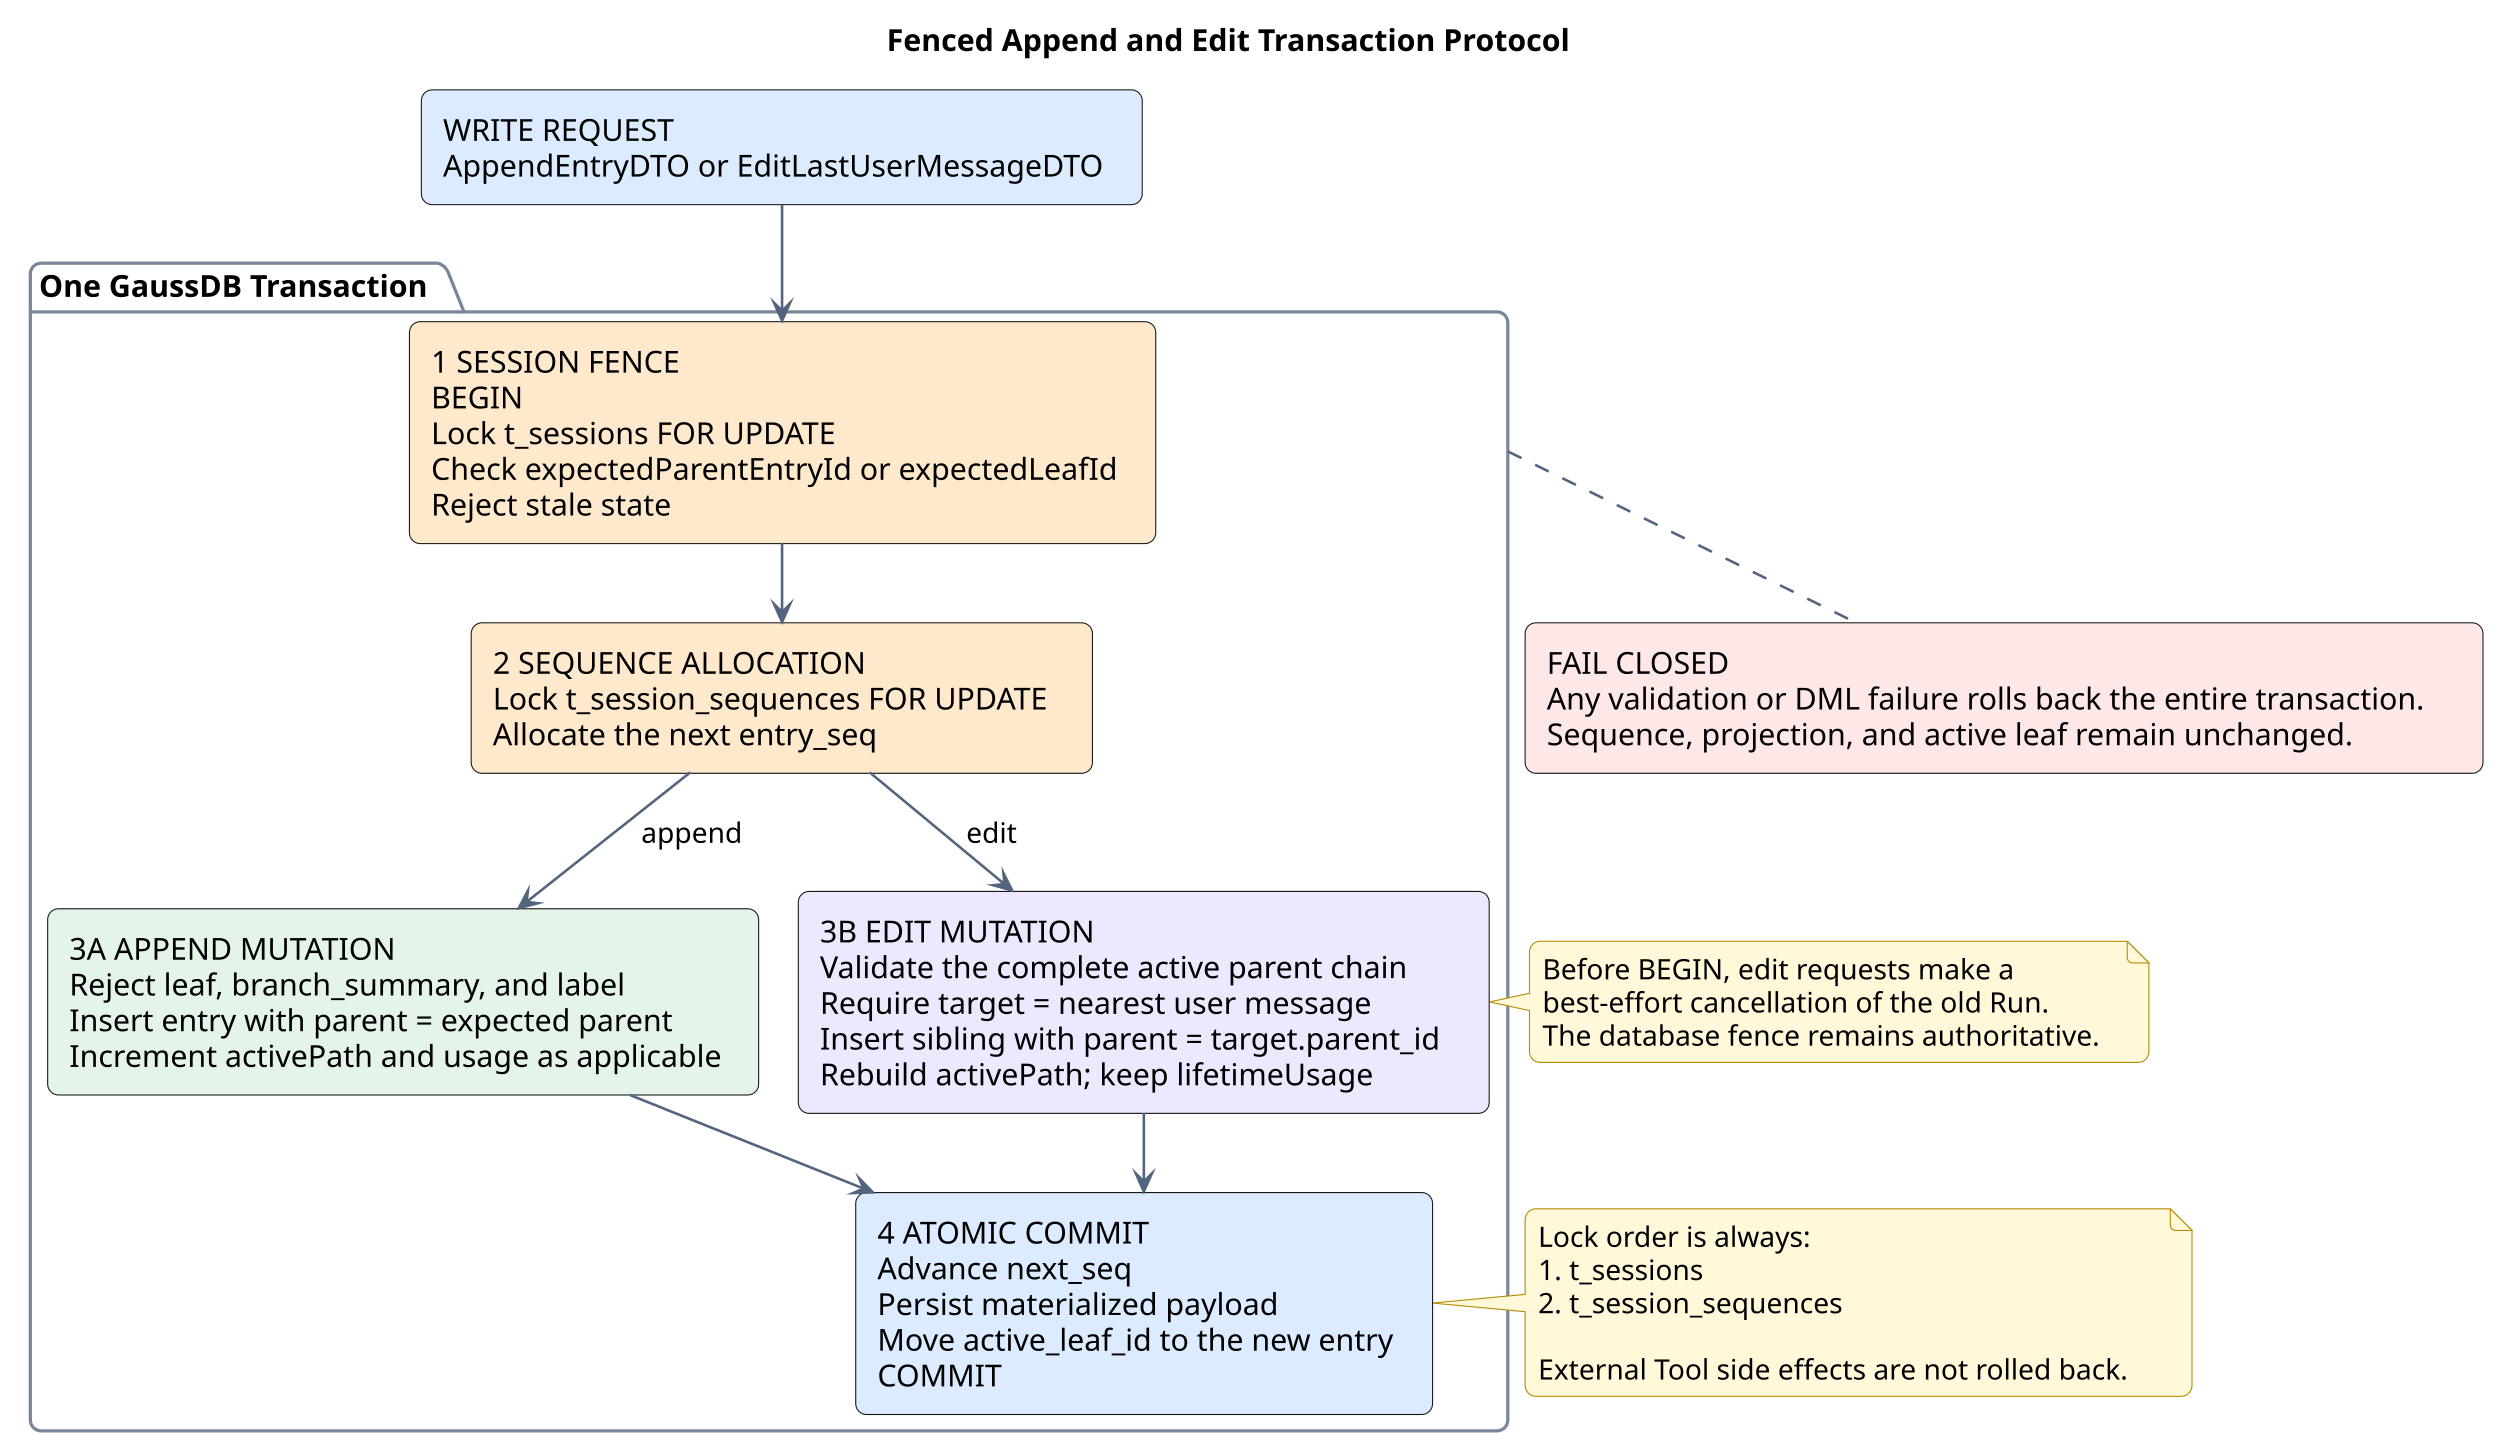
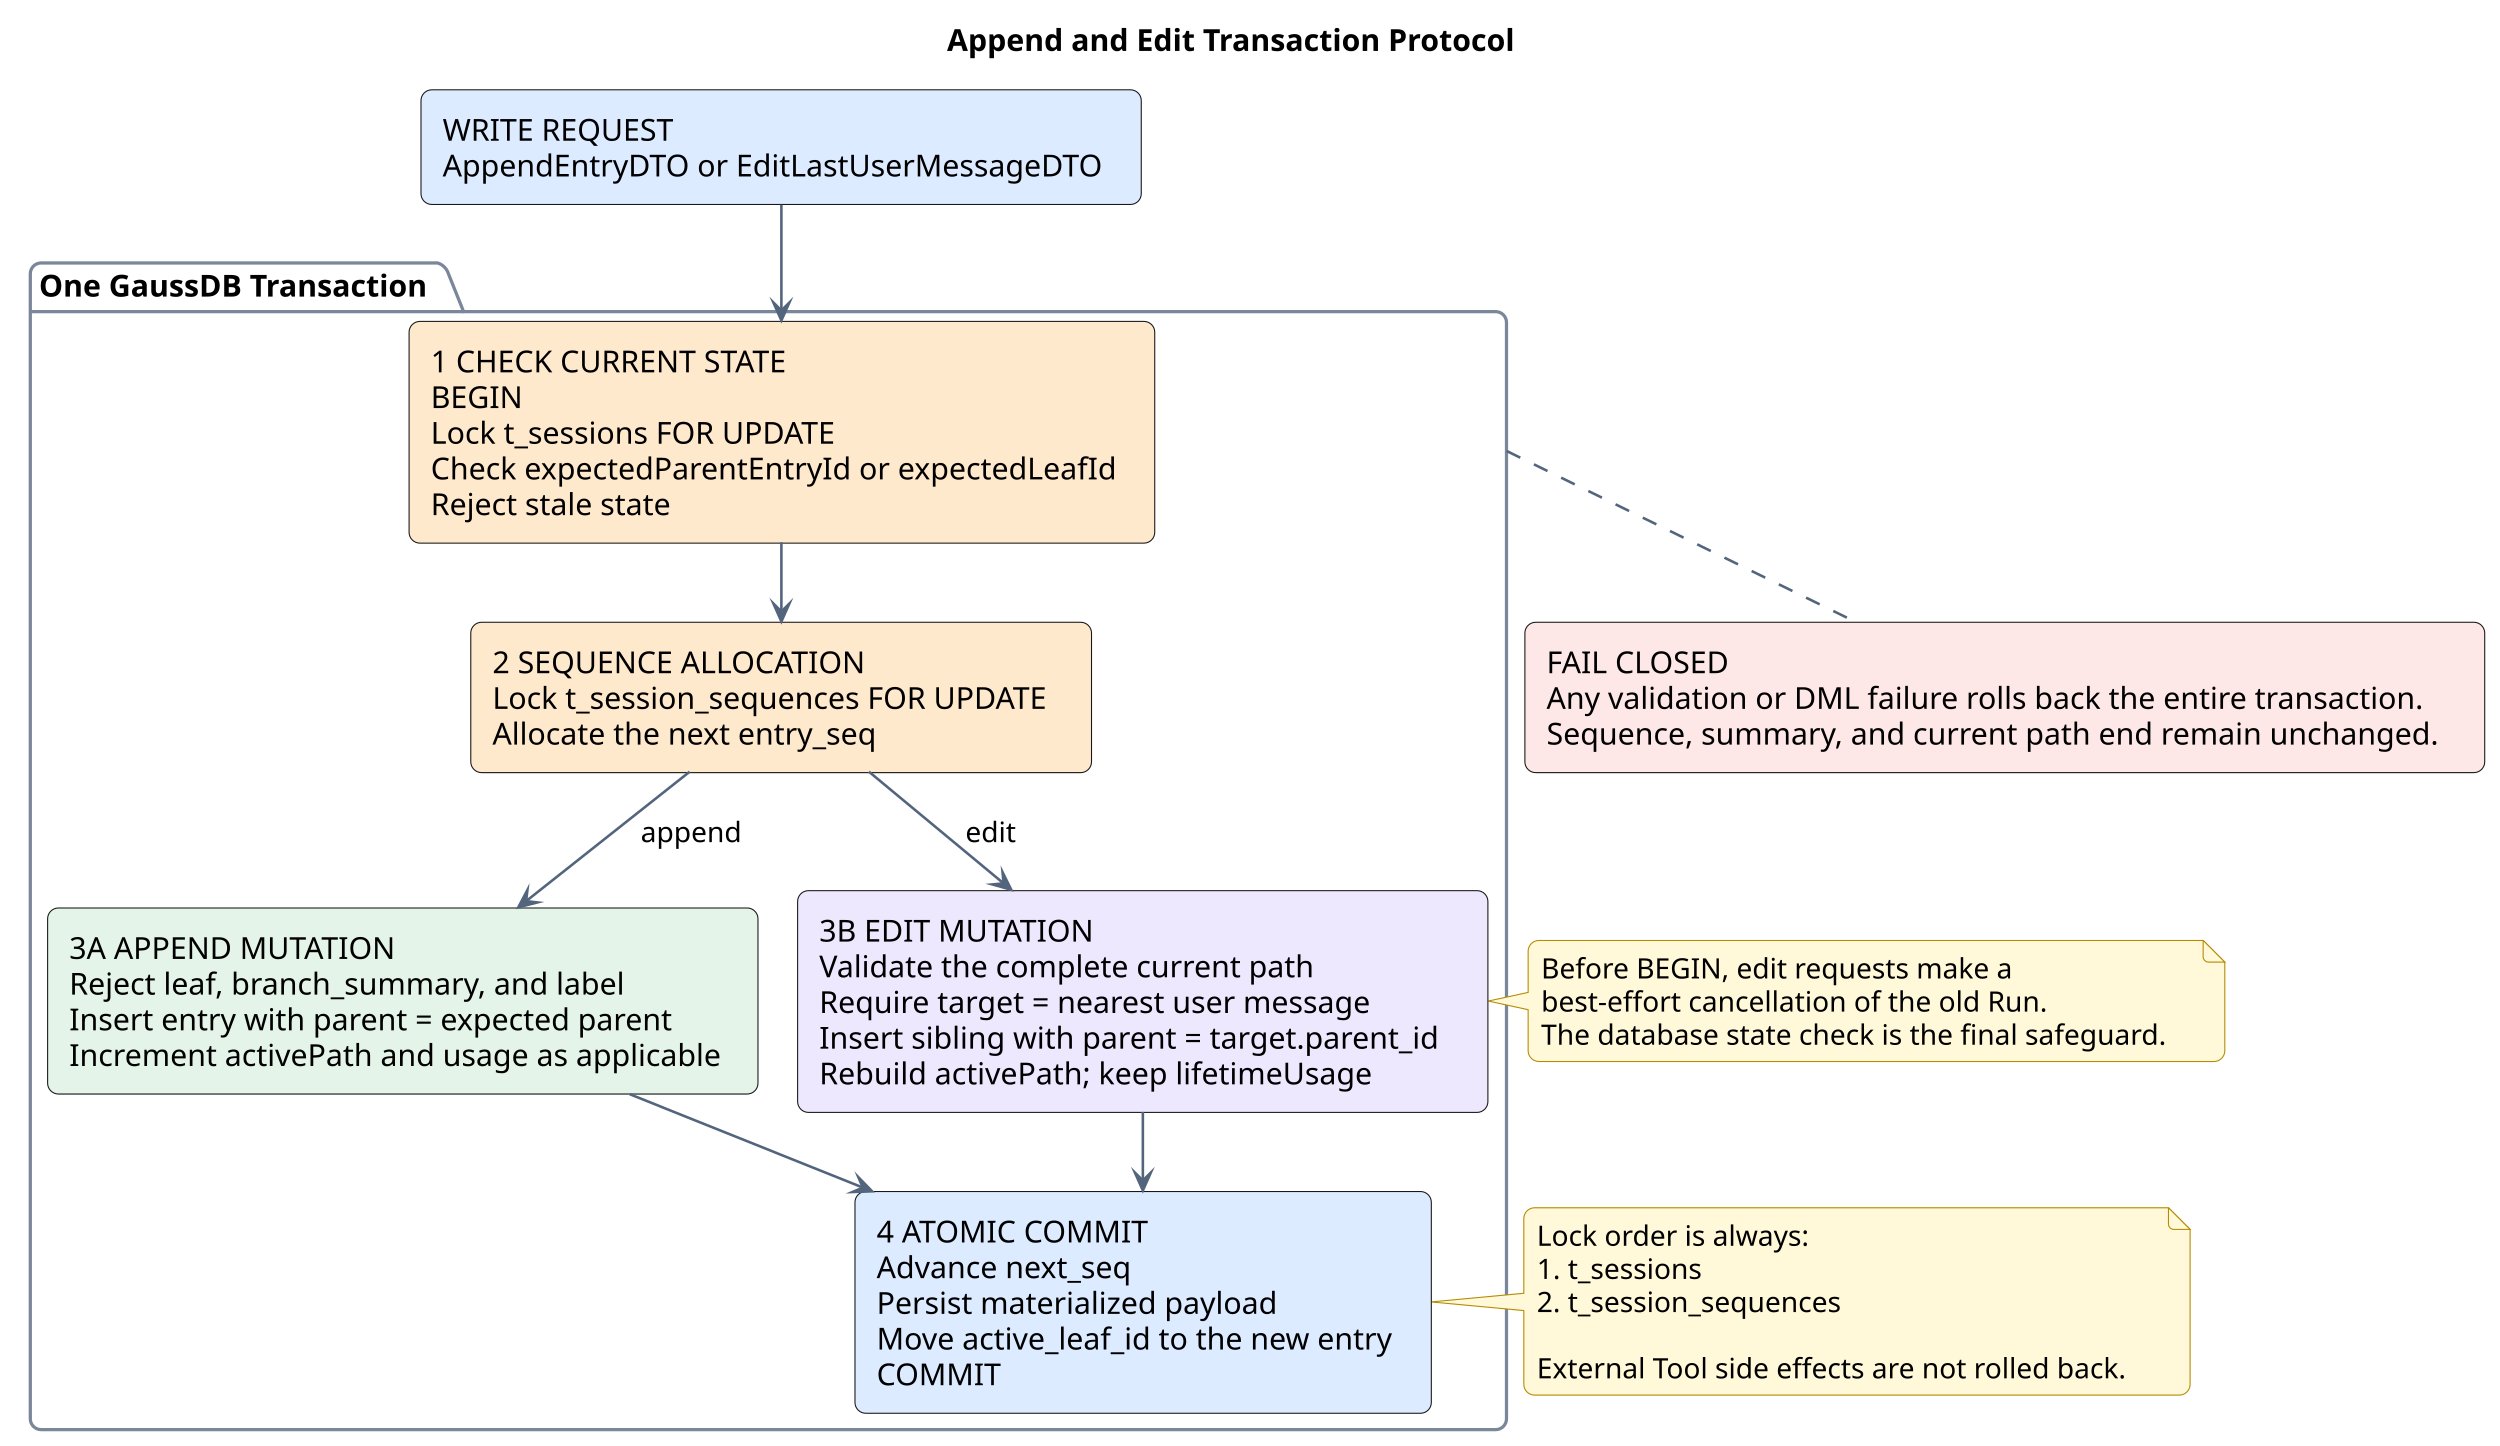
- <svg xmlns="http://www.w3.org/2000/svg" contentStyleType="text/css" data-diagram-type="DESCRIPTION" height="668px" preserveAspectRatio="none" style="width:1154px;height:668px;background:#FFFFFF;" version="1.1" viewBox="0 0 1154 668" width="1154px" zoomAndPan="magnify">
+ <svg xmlns="http://www.w3.org/2000/svg" contentStyleType="text/css" data-diagram-type="DESCRIPTION" height="668px" preserveAspectRatio="none" style="width:1155px;height:668px;background:#FFFFFF;" version="1.1" viewBox="0 0 1155 668" width="1155px" zoomAndPan="magnify">
  <defs />
  <g>
    <g class="title" data-source-line="96">
-       <text fill="#000000" font-family="sans-serif" font-size="14" font-weight="700" lengthAdjust="spacing" textLength="328.446" x="409.277" y="23.535">Fenced Append and Edit Transaction Protocol</text>
+       <text fill="#000000" font-family="sans-serif" font-size="14" font-weight="700" lengthAdjust="spacing" textLength="273.465" x="437.518" y="23.535">Append and Edit Transaction Protocol</text>
    </g>
    <g class="cluster" data-qualified-name="transaction" data-source-line="124" id="ent0002">
      <path d="M19,121.488 L202.175,121.488 A7.5,7.5 0 0 1 207.175,126.488 L214.175,143.977 L691,143.977 A5,5 0 0 1 696,148.977 L696,655.488 A5,5 0 0 1 691,660.488 L19,660.488 A5,5 0 0 1 14,655.488 L14,126.488 A5,5 0 0 1 19,121.488" fill="none" style="stroke:#7A8699;stroke-width:1.5;" />
      <line style="stroke:#7A8699;stroke-width:1.5;" x1="14" x2="214.175" y1="143.977" y2="143.977" />
      <text fill="#000000" font-family="sans-serif" font-size="14" font-weight="700" lengthAdjust="spacing" textLength="187.175" x="18" y="137.023">One GaussDB Transaction</text>
    </g>
    <g class="entity" data-qualified-name="request" data-source-line="122" id="ent0001">
      <rect fill="#DCEBFF" height="52.977" rx="5" ry="5" style="stroke:#181818;stroke-width:0.5;" width="332.765" x="194.5" y="41.488" />
      <text fill="#000000" font-family="sans-serif" font-size="14" lengthAdjust="spacing" textLength="106.73" x="204.5" y="65.023">WRITE REQUEST</text>
      <text fill="#000000" font-family="sans-serif" font-size="14" lengthAdjust="spacing" textLength="312.765" x="204.5" y="81.512">AppendEntryDTO or EditLastUserMessageDTO</text>
    </g>
    <g class="entity" data-qualified-name="rollback" data-source-line="143" id="ent0014">
-       <rect fill="#FDE8E7" height="69.465" rx="5" ry="5" style="stroke:#181818;stroke-width:0.5;" width="442.147" x="704" y="287.488" />
-       <text fill="#000000" font-family="sans-serif" font-size="14" lengthAdjust="spacing" textLength="86.734" x="714" y="311.023">FAIL CLOSED</text>
-       <text fill="#000000" font-family="sans-serif" font-size="14" lengthAdjust="spacing" textLength="422.147" x="714" y="327.512">Any validation or DML failure rolls back the entire transaction.</text>
-       <text fill="#000000" font-family="sans-serif" font-size="14" lengthAdjust="spacing" textLength="384.357" x="714" y="344">Sequence, projection, and active leaf remain unchanged.</text>
+       <rect fill="#FDE8E7" height="69.465" rx="5" ry="5" style="stroke:#181818;stroke-width:0.5;" width="443.438" x="704.5" y="287.488" />
+       <text fill="#000000" font-family="sans-serif" font-size="14" lengthAdjust="spacing" textLength="86.734" x="714.5" y="311.023">FAIL CLOSED</text>
+       <text fill="#000000" font-family="sans-serif" font-size="14" lengthAdjust="spacing" textLength="422.147" x="714.5" y="327.512">Any validation or DML failure rolls back the entire transaction.</text>
+       <text fill="#000000" font-family="sans-serif" font-size="14" lengthAdjust="spacing" textLength="423.438" x="714.5" y="344">Sequence, summary, and current path end remain unchanged.</text>
    </g>
    <g class="entity" data-qualified-name="GMN18" data-source-line="149" id="ent0019">
-       <path d="M706,439.488 L706,458.488 L687.56,462.488 L706,466.488 L706,485.42 A5,5 0 0 0 711,490.42 L986.926,490.42 A5,5 0 0 0 991.926,485.42 L991.926,444.488 L981.926,434.488 L711,434.488 A5,5 0 0 0 706,439.488" fill="#FFF8D9" style="stroke:#B58B00;stroke-width:0.5;" />
-       <path d="M981.926,434.488 L981.926,441.988 A2.5,2.5 0 0 0 984.426,444.488 L991.926,444.488 L981.926,434.488" fill="#FFF8D9" style="stroke:#B58B00;stroke-width:0.5;" />
+       <path d="M706,439.488 L706,458.488 L687.568,462.488 L706,466.488 L706,485.42 A5,5 0 0 0 711,490.42 L1022.854,490.42 A5,5 0 0 0 1027.853,485.42 L1027.853,444.488 L1017.854,434.488 L711,434.488 A5,5 0 0 0 706,439.488" fill="#FFF8D9" style="stroke:#B58B00;stroke-width:0.5;" />
+       <path d="M1017.854,434.488 L1017.854,441.988 A2.5,2.5 0 0 0 1020.354,444.488 L1027.853,444.488 L1017.854,434.488" fill="#FFF8D9" style="stroke:#B58B00;stroke-width:0.5;" />
      <text fill="#000000" font-family="sans-serif" font-size="13" lengthAdjust="spacing" textLength="221.546" x="712" y="452.057">Before BEGIN, edit requests make a</text>
      <text fill="#000000" font-family="sans-serif" font-size="13" lengthAdjust="spacing" textLength="246.48" x="712" y="467.367">best-effort cancellation of the old Run.</text>
-       <text fill="#000000" font-family="sans-serif" font-size="13" lengthAdjust="spacing" textLength="264.926" x="712" y="482.678">The database fence remains authoritative.</text>
+       <text fill="#000000" font-family="sans-serif" font-size="13" lengthAdjust="spacing" textLength="300.853" x="712" y="482.678">The database state check is the final safeguard.</text>
    </g>
    <g class="entity" data-qualified-name="GMN21" data-source-line="155" id="ent0022">
      <path d="M704,562.988 L704,597.488 L661.096,601.488 L704,605.488 L704,639.541 A5,5 0 0 0 709,644.541 L1006.825,644.541 A5,5 0 0 0 1011.825,639.541 L1011.825,567.988 L1001.825,557.988 L709,557.988 A5,5 0 0 0 704,562.988" fill="#FFF8D9" style="stroke:#B58B00;stroke-width:0.5;" />
      <path d="M1001.825,557.988 L1001.825,565.488 A2.5,2.5 0 0 0 1004.325,567.988 L1011.825,567.988 L1001.825,557.988" fill="#FFF8D9" style="stroke:#B58B00;stroke-width:0.5;" />
      <text fill="#000000" font-family="sans-serif" font-size="13" lengthAdjust="spacing" textLength="131.612" x="710" y="575.557">Lock order is always:</text>
      <text fill="#000000" font-family="sans-serif" font-size="13" lengthAdjust="spacing" textLength="81.371" x="710" y="590.867">1. t_sessions</text>
      <text fill="#000000" font-family="sans-serif" font-size="13" lengthAdjust="spacing" textLength="147.202" x="710" y="606.178">2. t_session_sequences</text>
      <text fill="#000000" font-family="sans-serif" font-size="13" lengthAdjust="spacing" textLength="4.113" x="710" y="621.488"> </text>
      <text fill="#000000" font-family="sans-serif" font-size="13" lengthAdjust="spacing" textLength="286.825" x="710" y="636.799">External Tool side effects are not rolled back.</text>
    </g>
-     <g class="entity" data-qualified-name="transaction.fence" data-source-line="125" id="ent0003">
+     <g class="entity" data-qualified-name="transaction.stateCheck" data-source-line="125" id="ent0003">
      <rect fill="#FFE9CC" height="102.441" rx="5" ry="5" style="stroke:#181818;stroke-width:0.5;" width="344.488" x="189" y="148.488" />
-       <text fill="#000000" font-family="sans-serif" font-size="14" lengthAdjust="spacing" textLength="120.312" x="199" y="172.023">1  SESSION FENCE</text>
+       <text fill="#000000" font-family="sans-serif" font-size="14" lengthAdjust="spacing" textLength="179.327" x="199" y="172.023">1  CHECK CURRENT STATE</text>
      <text fill="#000000" font-family="sans-serif" font-size="14" lengthAdjust="spacing" textLength="40.134" x="199" y="188.512">BEGIN</text>
      <text fill="#000000" font-family="sans-serif" font-size="14" lengthAdjust="spacing" textLength="195.884" x="199" y="205">Lock t_sessions FOR UPDATE</text>
      <text fill="#000000" font-family="sans-serif" font-size="14" lengthAdjust="spacing" textLength="324.488" x="199" y="221.488">Check expectedParentEntryId or expectedLeafId</text>
      <text fill="#000000" font-family="sans-serif" font-size="14" lengthAdjust="spacing" textLength="115.069" x="199" y="237.977">Reject stale state</text>
    </g>
    <g class="entity" data-qualified-name="transaction.sequence" data-source-line="127" id="ent0004">
      <rect fill="#FFE9CC" height="69.465" rx="5" ry="5" style="stroke:#181818;stroke-width:0.5;" width="286.779" x="217.5" y="287.488" />
      <text fill="#000000" font-family="sans-serif" font-size="14" lengthAdjust="spacing" textLength="181.966" x="227.5" y="311.023">2  SEQUENCE ALLOCATION</text>
      <text fill="#000000" font-family="sans-serif" font-size="14" lengthAdjust="spacing" textLength="266.779" x="227.5" y="327.512">Lock t_session_sequences FOR UPDATE</text>
      <text fill="#000000" font-family="sans-serif" font-size="14" lengthAdjust="spacing" textLength="185.131" x="227.5" y="344">Allocate the next entry_seq</text>
    </g>
    <g class="entity" data-qualified-name="transaction.append" data-source-line="129" id="ent0005">
      <rect fill="#E4F4E8" height="85.953" rx="5" ry="5" style="stroke:#181818;stroke-width:0.5;" width="328.185" x="22" y="419.488" />
      <text fill="#000000" font-family="sans-serif" font-size="14" lengthAdjust="spacing" textLength="159.728" x="32" y="443.023">3A  APPEND MUTATION</text>
      <text fill="#000000" font-family="sans-serif" font-size="14" lengthAdjust="spacing" textLength="266.649" x="32" y="459.512">Reject leaf, branch_summary, and label</text>
      <text fill="#000000" font-family="sans-serif" font-size="14" lengthAdjust="spacing" textLength="289.864" x="32" y="476">Insert entry with parent = expected parent</text>
      <text fill="#000000" font-family="sans-serif" font-size="14" lengthAdjust="spacing" textLength="308.185" x="32" y="492.488">Increment activePath and usage as applicable</text>
    </g>
    <g class="entity" data-qualified-name="transaction.edit" data-source-line="131" id="ent0006">
      <rect fill="#EEE8FF" height="102.441" rx="5" ry="5" style="stroke:#181818;stroke-width:0.5;" width="318.908" x="368.5" y="411.488" />
      <text fill="#000000" font-family="sans-serif" font-size="14" lengthAdjust="spacing" textLength="135.529" x="378.5" y="435.023">3B  EDIT MUTATION</text>
-       <text fill="#000000" font-family="sans-serif" font-size="14" lengthAdjust="spacing" textLength="280.519" x="378.5" y="451.512">Validate the complete active parent chain</text>
+       <text fill="#000000" font-family="sans-serif" font-size="14" lengthAdjust="spacing" textLength="236.045" x="378.5" y="451.512">Validate the complete current path</text>
      <text fill="#000000" font-family="sans-serif" font-size="14" lengthAdjust="spacing" textLength="264.346" x="378.5" y="468">Require target = nearest user message</text>
      <text fill="#000000" font-family="sans-serif" font-size="14" lengthAdjust="spacing" textLength="298.908" x="378.5" y="484.488">Insert sibling with parent = target.parent_id</text>
      <text fill="#000000" font-family="sans-serif" font-size="14" lengthAdjust="spacing" textLength="262.288" x="378.5" y="500.977">Rebuild activePath; keep lifetimeUsage</text>
    </g>
    <g class="entity" data-qualified-name="transaction.commit" data-source-line="133" id="ent0007">
      <rect fill="#DCEBFF" height="102.441" rx="5" ry="5" style="stroke:#181818;stroke-width:0.5;" width="266.272" x="395" y="550.488" />
      <text fill="#000000" font-family="sans-serif" font-size="14" lengthAdjust="spacing" textLength="134.873" x="405" y="574.023">4  ATOMIC COMMIT</text>
      <text fill="#000000" font-family="sans-serif" font-size="14" lengthAdjust="spacing" textLength="122.596" x="405" y="590.512">Advance next_seq</text>
      <text fill="#000000" font-family="sans-serif" font-size="14" lengthAdjust="spacing" textLength="190.805" x="405" y="607">Persist materialized payload</text>
      <text fill="#000000" font-family="sans-serif" font-size="14" lengthAdjust="spacing" textLength="246.272" x="405" y="623.488">Move active_leaf_id to the new entry</text>
      <text fill="#000000" font-family="sans-serif" font-size="14" lengthAdjust="spacing" textLength="57.565" x="405" y="639.977">COMMIT</text>
    </g>
    <g class="link" data-entity-1="ent0003" data-entity-2="ent0004" data-link-type="dependency" id="lnk8">
      <polygon fill="#53657D" points="361,287.382,365,278.382,361,282.382,357,278.382,361,287.382" style="stroke:#53657D;stroke-width:1;stroke-linejoin:miter;stroke-miterlimit:10;" />
      <path d="M361,250.544 C361,262.959 361,270.969 361,282.382" fill="none" style="stroke:#53657D;stroke-width:1.2;" />
    </g>
    <g class="link" data-entity-1="ent0004" data-entity-2="ent0005" data-link-type="dependency" id="lnk9">
      <polygon fill="#53657D" points="239.263,419.334,248.803,416.885,243.184,416.231,243.838,410.613,239.263,419.334" style="stroke:#53657D;stroke-width:1;stroke-linejoin:miter;stroke-miterlimit:10;" />
      <path d="M318.637,356.515 C294.765,375.409 268.64,396.085 243.184,416.231" fill="none" style="stroke:#53657D;stroke-width:1.2;" />
      <text fill="#000000" font-family="sans-serif" font-size="13" lengthAdjust="spacing" textLength="47.036" x="296" y="389.057">append</text>
    </g>
    <g class="link" data-entity-1="ent0004" data-entity-2="ent0006" data-link-type="dependency" id="lnk10">
      <polygon fill="#53657D" points="467.396,411.226,463.021,402.402,463.547,408.035,457.914,408.56,467.396,411.226" style="stroke:#53657D;stroke-width:1;stroke-linejoin:miter;stroke-miterlimit:10;" />
      <path d="M401.426,356.515 C421.215,372.927 441.6,389.833 463.547,408.035" fill="none" style="stroke:#53657D;stroke-width:1.2;" />
      <text fill="#000000" font-family="sans-serif" font-size="13" lengthAdjust="spacing" textLength="24.045" x="446" y="389.057">edit</text>
    </g>
    <g class="link" data-entity-1="ent0005" data-entity-2="ent0007" data-link-type="dependency" id="lnk11">
      <polygon fill="#53657D" points="403.123,550.465,396.256,543.405,398.482,548.605,393.281,550.831,403.123,550.465" style="stroke:#53657D;stroke-width:1;stroke-linejoin:miter;stroke-miterlimit:10;" />
      <path d="M290.935,505.524 C326.377,519.721 361.651,533.852 398.482,548.605" fill="none" style="stroke:#53657D;stroke-width:1.2;" />
    </g>
    <g class="link" data-entity-1="ent0006" data-entity-2="ent0007" data-link-type="dependency" id="lnk12">
      <polygon fill="#53657D" points="528,550.259,532,541.259,528,545.259,524,541.259,528,550.259" style="stroke:#53657D;stroke-width:1;stroke-linejoin:miter;stroke-miterlimit:10;" />
      <path d="M528,513.724 C528,525.637 528,533.346 528,545.259" fill="none" style="stroke:#53657D;stroke-width:1.2;" />
    </g>
    <g class="link" data-entity-1="ent0001" data-entity-2="ent0003" data-link-type="dependency" id="lnk15">
      <polygon fill="#53657D" points="361,148.304,365,139.304,361,143.304,357,139.304,361,148.304" style="stroke:#53657D;stroke-width:1;stroke-linejoin:miter;stroke-miterlimit:10;" />
      <path d="M361,94.573 C361,109.905 361,124.93 361,143.304" fill="none" style="stroke:#53657D;stroke-width:1.2;" />
    </g>
    <g class="link" data-entity-1="ent0002" data-entity-2="ent0014" data-link-type="association" id="lnk17">
-       <path d="M696.03,208.372 C696.303,208.507 696.58,208.643 696.86,208.78 C697.978,209.33 699.144,209.904 700.356,210.5 C705.203,212.884 710.778,215.626 716.928,218.651 C729.227,224.7 743.827,231.881 759.502,239.59 C790.853,255.01 826.507,272.546 856.672,287.382" fill="none" style="stroke:#53657D;stroke-width:1.2;stroke-dasharray:7,7;" />
+       <path d="M696.095,208.372 C696.37,208.507 696.648,208.643 696.928,208.78 C698.051,209.33 699.222,209.904 700.439,210.5 C705.306,212.884 710.903,215.626 717.078,218.651 C729.428,224.7 744.087,231.881 759.827,239.59 C791.305,255.01 827.105,272.546 857.394,287.382" fill="none" style="stroke:#53657D;stroke-width:1.2;stroke-dasharray:7,7;" />
    </g>
  </g>
</svg>
